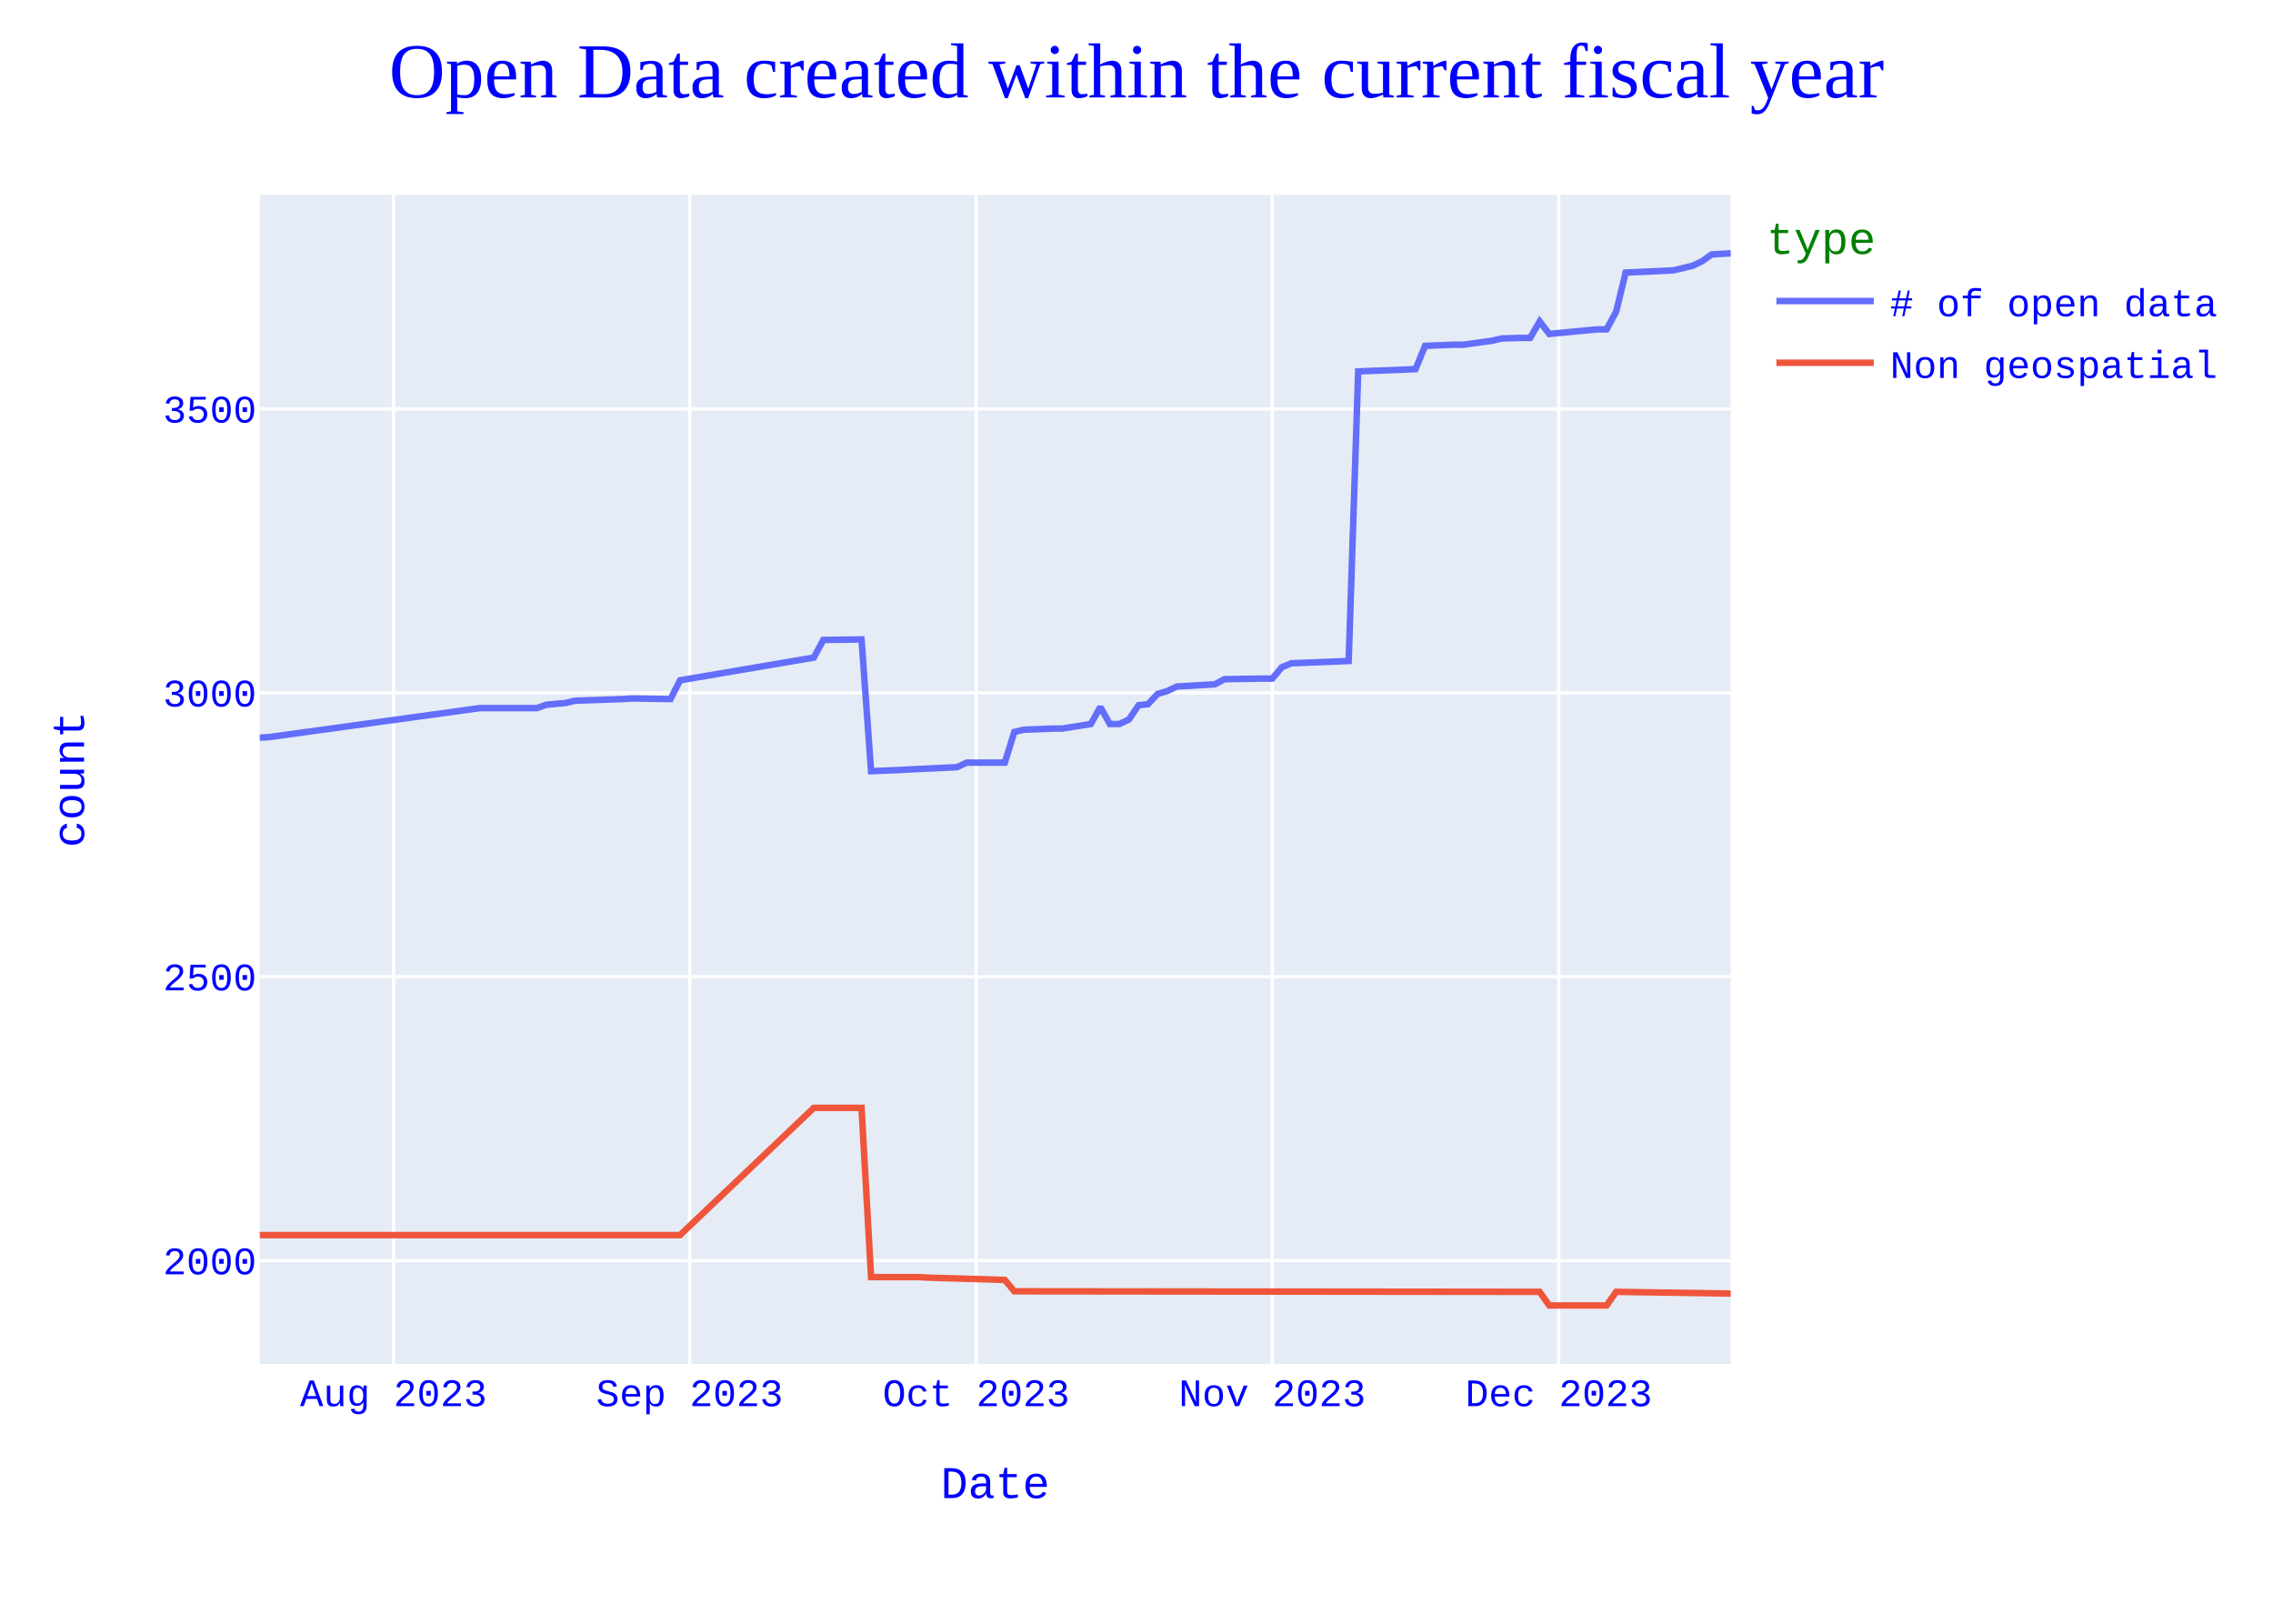
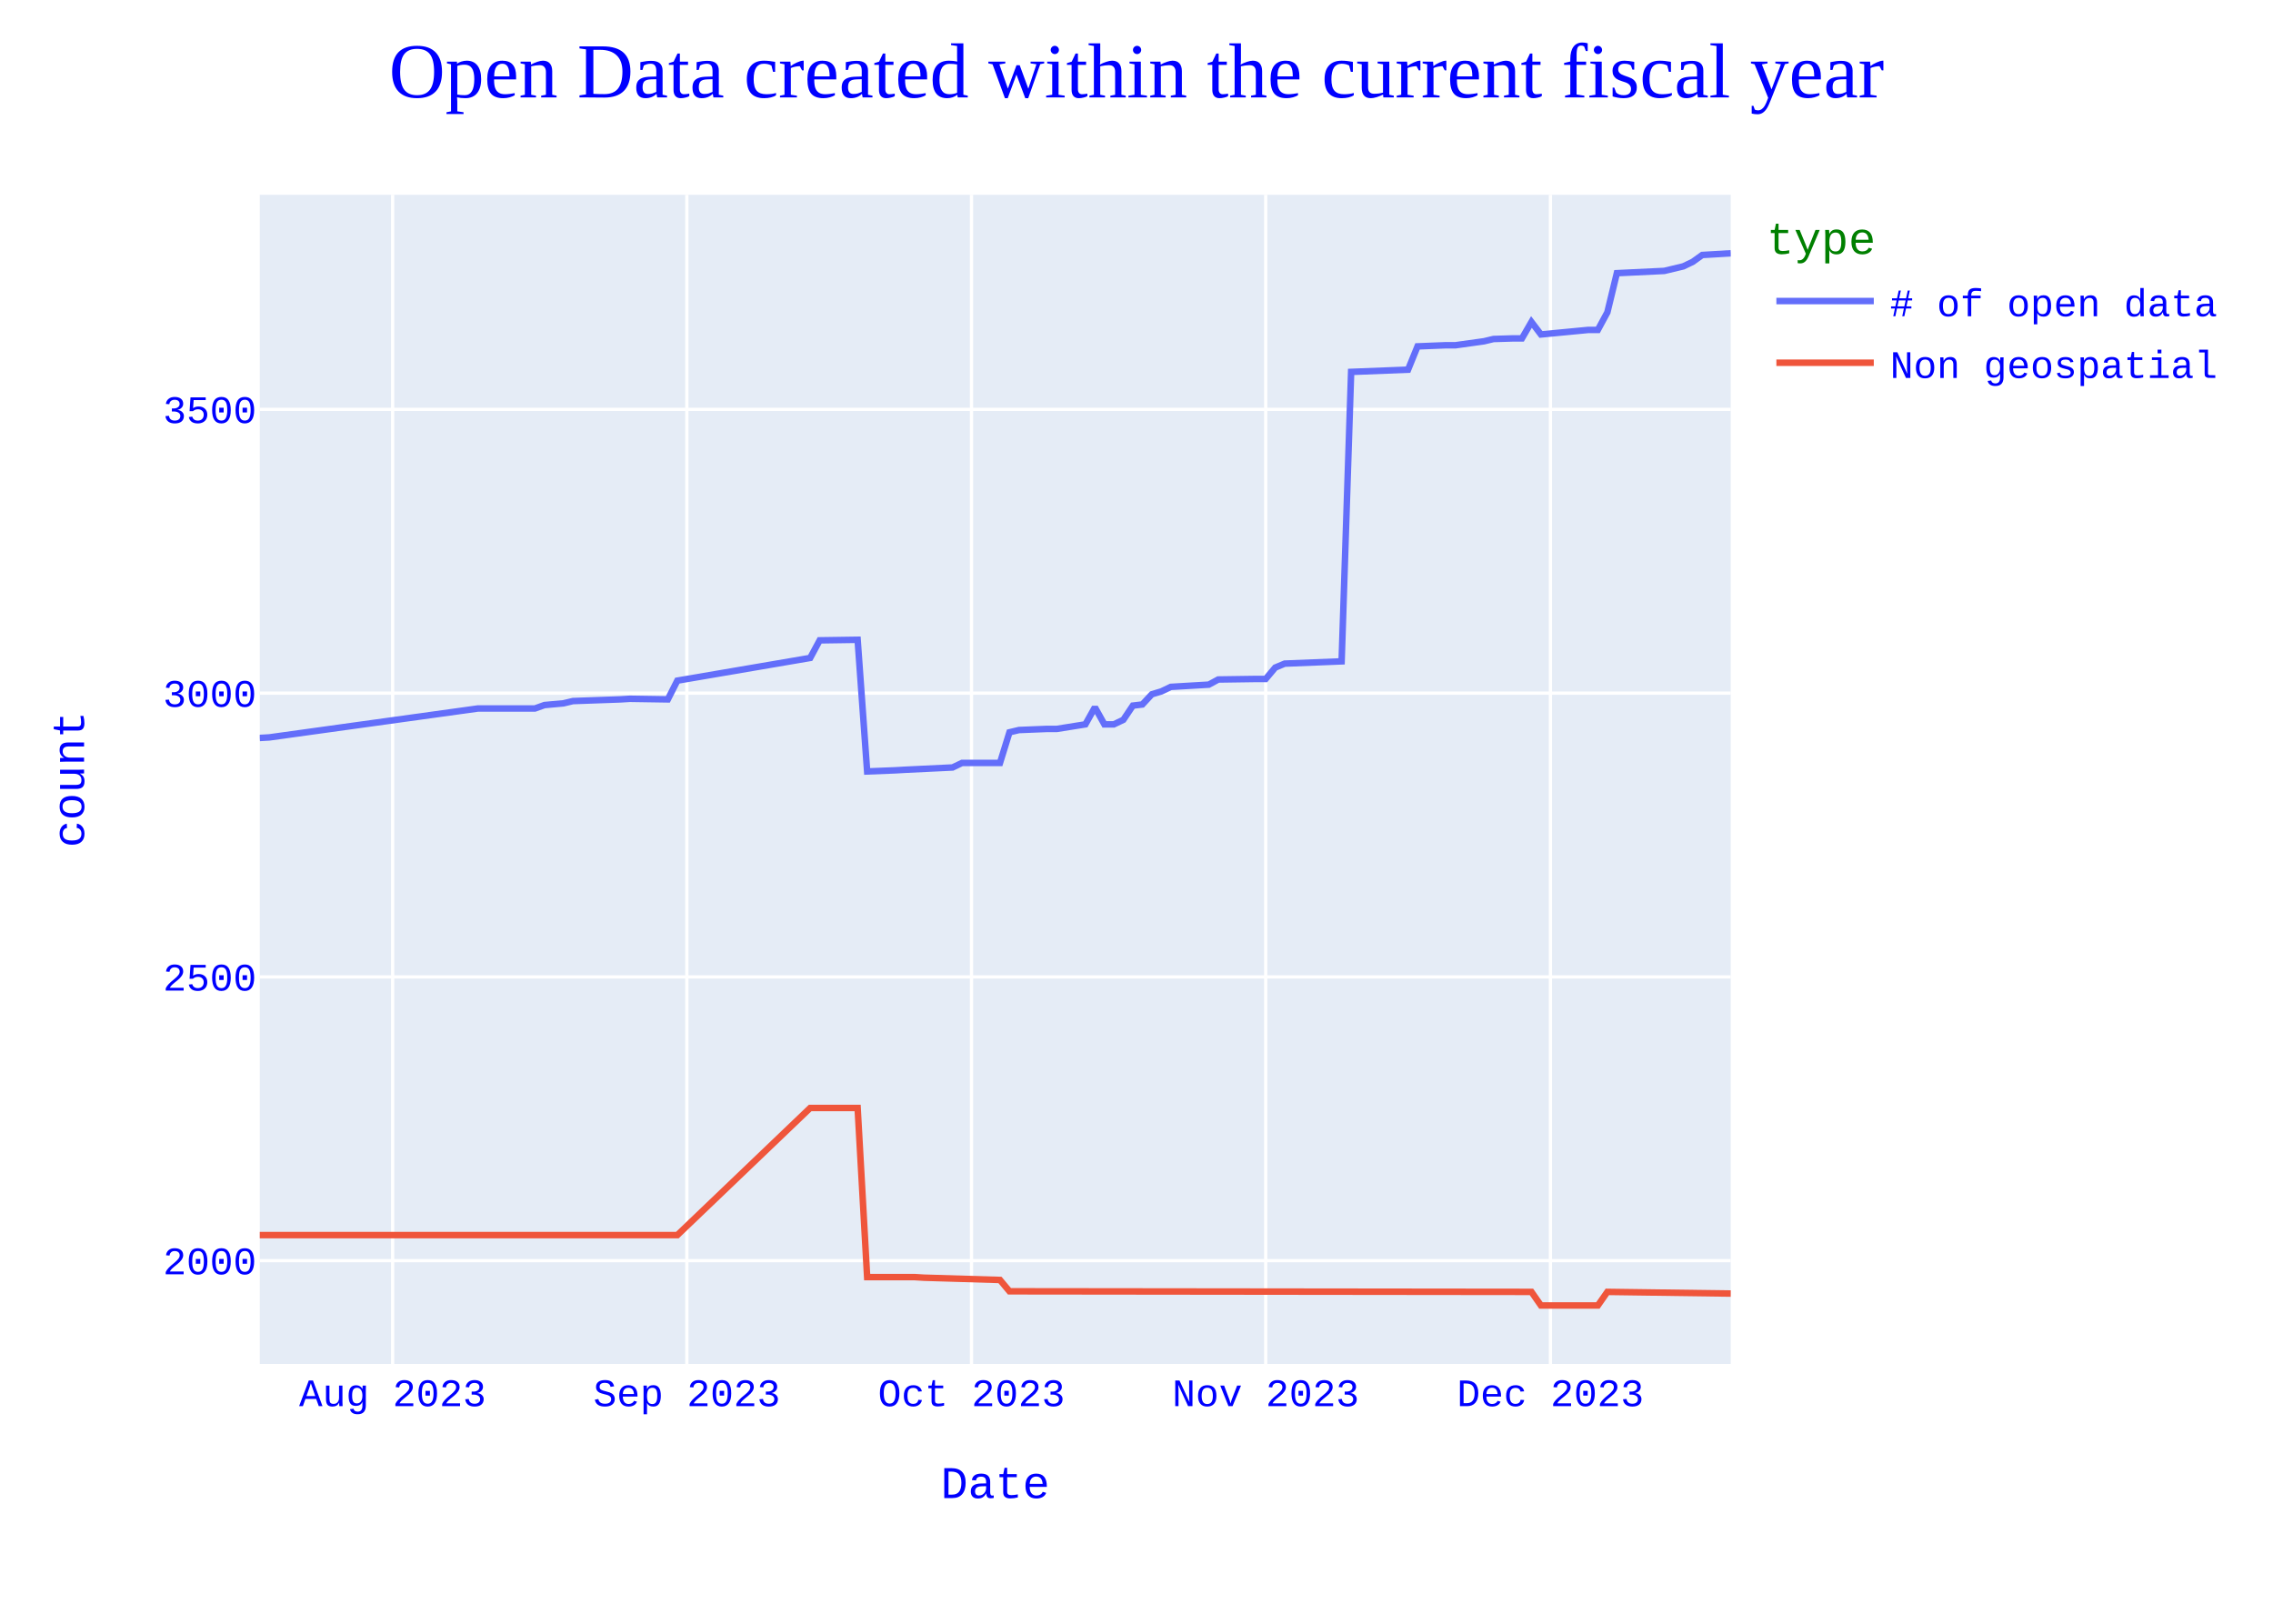
<svg xmlns="http://www.w3.org/2000/svg" class="main-svg" width="700" height="500" style="" viewBox="0 0 700 500">
  <rect x="0" y="0" width="700" height="500" style="fill: rgb(255, 255, 255); fill-opacity: 1;" />
-   <defs id="defs-451cfe">
+   <defs id="defs-f0acbe">
    <g class="clips">
-       <clipPath id="clip451cfexyplot" class="plotclip">
+       <clipPath id="clipf0acbexyplot" class="plotclip">
        <rect width="453" height="360" />
      </clipPath>
-       <clipPath class="axesclip" id="clip451cfex">
+       <clipPath class="axesclip" id="clipf0acbex">
        <rect x="80" y="0" width="453" height="500" />
      </clipPath>
-       <clipPath class="axesclip" id="clip451cfey">
+       <clipPath class="axesclip" id="clipf0acbey">
        <rect x="0" y="60" width="700" height="360" />
      </clipPath>
-       <clipPath class="axesclip" id="clip451cfexy">
+       <clipPath class="axesclip" id="clipf0acbexy">
        <rect x="80" y="60" width="453" height="360" />
      </clipPath>
    </g>
    <g class="gradients" />
    <g class="patterns" />
  </defs>
  <g class="bglayer">
    <rect class="bg" x="80" y="60" width="453" height="360" style="fill: rgb(229, 236, 246); fill-opacity: 1; stroke-width: 0;" />
  </g>
  <g class="layer-below">
    <g class="imagelayer" />
    <g class="shapelayer" />
  </g>
  <g class="cartesianlayer">
    <g class="subplot xy">
      <g class="layer-subplot">
        <g class="shapelayer" />
        <g class="imagelayer" />
      </g>
      <g class="minor-gridlayer">
        <g class="x" />
        <g class="y" />
      </g>
      <g class="gridlayer">
        <g class="x">
-           <path class="xgrid crisp" transform="translate(121.18,0)" d="M0,60v360" style="stroke: rgb(255, 255, 255); stroke-opacity: 1; stroke-width: 1px;" />
-           <path class="xgrid crisp" transform="translate(212.37,0)" d="M0,60v360" style="stroke: rgb(255, 255, 255); stroke-opacity: 1; stroke-width: 1px;" />
-           <path class="xgrid crisp" transform="translate(300.62,0)" d="M0,60v360" style="stroke: rgb(255, 255, 255); stroke-opacity: 1; stroke-width: 1px;" />
-           <path class="xgrid crisp" transform="translate(391.81,0)" d="M0,60v360" style="stroke: rgb(255, 255, 255); stroke-opacity: 1; stroke-width: 1px;" />
-           <path class="xgrid crisp" transform="translate(480.05,0)" d="M0,60v360" style="stroke: rgb(255, 255, 255); stroke-opacity: 1; stroke-width: 1px;" />
+           <path class="xgrid crisp" transform="translate(120.92,0)" d="M0,60v360" style="stroke: rgb(255, 255, 255); stroke-opacity: 1; stroke-width: 1px;" />
+           <path class="xgrid crisp" transform="translate(211.52,0)" d="M0,60v360" style="stroke: rgb(255, 255, 255); stroke-opacity: 1; stroke-width: 1px;" />
+           <path class="xgrid crisp" transform="translate(299.19,0)" d="M0,60v360" style="stroke: rgb(255, 255, 255); stroke-opacity: 1; stroke-width: 1px;" />
+           <path class="xgrid crisp" transform="translate(389.79,0)" d="M0,60v360" style="stroke: rgb(255, 255, 255); stroke-opacity: 1; stroke-width: 1px;" />
+           <path class="xgrid crisp" transform="translate(477.47,0)" d="M0,60v360" style="stroke: rgb(255, 255, 255); stroke-opacity: 1; stroke-width: 1px;" />
        </g>
        <g class="y">
          <path class="ygrid crisp" transform="translate(0,388.19)" d="M80,0h453" style="stroke: rgb(255, 255, 255); stroke-opacity: 1; stroke-width: 1px;" />
-           <path class="ygrid crisp" transform="translate(0,300.76)" d="M80,0h453" style="stroke: rgb(255, 255, 255); stroke-opacity: 1; stroke-width: 1px;" />
-           <path class="ygrid crisp" transform="translate(0,213.34)" d="M80,0h453" style="stroke: rgb(255, 255, 255); stroke-opacity: 1; stroke-width: 1px;" />
-           <path class="ygrid crisp" transform="translate(0,125.91)" d="M80,0h453" style="stroke: rgb(255, 255, 255); stroke-opacity: 1; stroke-width: 1px;" />
+           <path class="ygrid crisp" transform="translate(0,300.82)" d="M80,0h453" style="stroke: rgb(255, 255, 255); stroke-opacity: 1; stroke-width: 1px;" />
+           <path class="ygrid crisp" transform="translate(0,213.44)" d="M80,0h453" style="stroke: rgb(255, 255, 255); stroke-opacity: 1; stroke-width: 1px;" />
+           <path class="ygrid crisp" transform="translate(0,126.06)" d="M80,0h453" style="stroke: rgb(255, 255, 255); stroke-opacity: 1; stroke-width: 1px;" />
        </g>
      </g>
      <g class="zerolinelayer" />
      <path class="xlines-below" />
      <path class="ylines-below" />
      <g class="overlines-below" />
      <g class="xaxislayer-below" />
      <g class="yaxislayer-below" />
      <g class="overaxes-below" />
-       <g class="plot" transform="translate(80,60)" clip-path="url(#clip451cfexyplot)">
+       <g class="plot" transform="translate(80,60)" clip-path="url(#clipf0acbexyplot)">
        <g class="scatterlayer mlayer">
-           <g class="trace scatter traceaf361b" style="stroke-miterlimit: 2; opacity: 1;">
+           <g class="trace scatter tracee7e740" style="stroke-miterlimit: 2; opacity: 1;">
            <g class="fills" />
            <g class="errorbars" />
            <g class="lines">
-               <path class="js-line" d="M453,18L447.12,18.35L444.18,20.45L441.23,21.85L435.35,23.25L420.64,23.94L417.7,36.01L414.76,41.43L411.82,41.43L397.11,42.83L394.17,38.98L391.23,44.05L388.29,44.05L382.4,44.23L379.46,44.93L370.64,46.15L367.69,46.15L358.87,46.5L355.93,53.67L338.28,54.37L335.34,143.54L317.69,144.24L314.75,145.47L311.81,148.96L308.86,148.96L297.1,149.14L294.16,150.71L282.39,151.41L279.45,152.81L276.51,153.68L273.56,156.83L270.62,157.18L267.68,161.55L264.74,162.95L261.8,162.95L258.86,157.71L255.92,162.95L247.09,164.35L244.15,164.35L235.32,164.7L232.38,165.4L229.44,174.84L226.5,174.84L217.68,174.84L214.73,176.24L200.03,176.94L197.08,177.11L188.26,177.46L185.32,136.9L173.55,137.07L170.61,142.49L129.43,149.49L126.49,155.26L114.72,155.08L111.78,155.26L97.07,155.78L94.13,156.48L88.25,157.01L85.31,158.06L67.66,158.06L2.94,166.97L0,167.15" style="vector-effect: none; fill: none; stroke: rgb(99, 110, 250); stroke-opacity: 1; stroke-width: 2px; opacity: 1;" />
+               <path class="js-line" d="M453,18L444.23,18.52L441.31,20.62L438.39,22.02L432.54,23.42L417.93,24.12L415.01,36.17L412.08,41.59L409.16,41.59L394.55,42.99L391.63,39.15L388.7,44.21L385.78,44.21L379.94,44.39L377.01,45.09L368.25,46.31L365.32,46.31L356.55,46.66L353.63,53.83L336.1,54.52L333.17,143.65L315.64,144.35L312.72,145.57L309.79,149.07L306.87,149.07L295.18,149.24L292.26,150.82L280.57,151.51L277.65,152.91L274.72,153.79L271.8,156.93L268.88,157.28L265.95,161.65L263.03,163.05L260.11,163.05L257.19,157.81L254.26,163.05L245.5,164.45L242.57,164.45L233.81,164.8L230.88,165.5L227.96,174.93L225.04,174.93L216.27,174.93L213.35,176.33L198.74,177.03L195.81,177.2L187.05,177.55L184.12,137.01L172.43,137.18L169.51,142.6L128.59,149.59L125.67,155.36L113.98,155.18L111.06,155.36L96.45,155.88L93.52,156.58L87.68,157.11L84.75,158.16L67.22,158.16L2.92,167.07L0,167.24" style="vector-effect: none; fill: none; stroke: rgb(99, 110, 250); stroke-opacity: 1; stroke-width: 2px; opacity: 1;" />
            </g>
            <g class="points" />
            <g class="text" />
          </g>
-           <g class="trace scatter tracee1e422" style="stroke-miterlimit: 2; opacity: 1;">
+           <g class="trace scatter trace48f48a" style="stroke-miterlimit: 2; opacity: 1;">
            <g class="fills" />
            <g class="errorbars" />
            <g class="lines">
-               <path class="js-line" d="M453,338.33L417.7,337.8L414.76,342L397.11,342L394.17,337.8L232.38,337.63L229.44,334.13L205.91,333.43L202.97,333.26L188.26,333.26L185.32,281.15L170.61,281.15L129.43,320.32L0,320.32" style="vector-effect: none; fill: none; stroke: rgb(239, 85, 59); stroke-opacity: 1; stroke-width: 2px; opacity: 1;" />
+               <path class="js-line" d="M453,338.33L415.01,337.81L412.08,342L394.55,342L391.63,337.81L230.88,337.63L227.96,334.14L204.58,333.44L201.66,333.26L187.05,333.26L184.12,281.18L169.51,281.18L128.59,320.33L0,320.33" style="vector-effect: none; fill: none; stroke: rgb(239, 85, 59); stroke-opacity: 1; stroke-width: 2px; opacity: 1;" />
            </g>
            <g class="points" />
            <g class="text" />
          </g>
        </g>
      </g>
      <g class="overplot" />
      <path class="xlines-above crisp" d="M0,0" style="fill: none;" />
      <path class="ylines-above crisp" d="M0,0" style="fill: none;" />
      <g class="overlines-above" />
      <g class="xaxislayer-above">
        <g class="xtick">
-           <text text-anchor="middle" x="0" y="433" transform="translate(121.18,0)" style="font-family: 'Courier New'; font-size: 12px; fill: rgb(0, 0, 255); fill-opacity: 1; white-space: pre; opacity: 1;">Aug 2023</text>
+           <text text-anchor="middle" x="0" y="433" transform="translate(120.92,0)" style="font-family: 'Courier New'; font-size: 12px; fill: rgb(0, 0, 255); fill-opacity: 1; white-space: pre; opacity: 1;">Aug 2023</text>
        </g>
        <g class="xtick">
-           <text text-anchor="middle" x="0" y="433" style="font-family: 'Courier New'; font-size: 12px; fill: rgb(0, 0, 255); fill-opacity: 1; white-space: pre; opacity: 1;" transform="translate(212.37,0)">Sep 2023</text>
+           <text text-anchor="middle" x="0" y="433" style="font-family: 'Courier New'; font-size: 12px; fill: rgb(0, 0, 255); fill-opacity: 1; white-space: pre; opacity: 1;" transform="translate(211.52,0)">Sep 2023</text>
        </g>
        <g class="xtick">
-           <text text-anchor="middle" x="0" y="433" style="font-family: 'Courier New'; font-size: 12px; fill: rgb(0, 0, 255); fill-opacity: 1; white-space: pre; opacity: 1;" transform="translate(300.62,0)">Oct 2023</text>
+           <text text-anchor="middle" x="0" y="433" style="font-family: 'Courier New'; font-size: 12px; fill: rgb(0, 0, 255); fill-opacity: 1; white-space: pre; opacity: 1;" transform="translate(299.19,0)">Oct 2023</text>
        </g>
        <g class="xtick">
-           <text text-anchor="middle" x="0" y="433" style="font-family: 'Courier New'; font-size: 12px; fill: rgb(0, 0, 255); fill-opacity: 1; white-space: pre; opacity: 1;" transform="translate(391.81,0)">Nov 2023</text>
+           <text text-anchor="middle" x="0" y="433" style="font-family: 'Courier New'; font-size: 12px; fill: rgb(0, 0, 255); fill-opacity: 1; white-space: pre; opacity: 1;" transform="translate(389.79,0)">Nov 2023</text>
        </g>
        <g class="xtick">
-           <text text-anchor="middle" x="0" y="433" style="font-family: 'Courier New'; font-size: 12px; fill: rgb(0, 0, 255); fill-opacity: 1; white-space: pre; opacity: 1;" transform="translate(480.05,0)">Dec 2023</text>
+           <text text-anchor="middle" x="0" y="433" style="font-family: 'Courier New'; font-size: 12px; fill: rgb(0, 0, 255); fill-opacity: 1; white-space: pre; opacity: 1;" transform="translate(477.47,0)">Dec 2023</text>
        </g>
      </g>
      <g class="yaxislayer-above">
        <g class="ytick">
          <text text-anchor="end" x="79" y="4.2" transform="translate(0,388.19)" style="font-family: 'Courier New'; font-size: 12px; fill: rgb(0, 0, 255); fill-opacity: 1; white-space: pre; opacity: 1;">2000</text>
        </g>
        <g class="ytick">
-           <text text-anchor="end" x="79" y="4.2" style="font-family: 'Courier New'; font-size: 12px; fill: rgb(0, 0, 255); fill-opacity: 1; white-space: pre; opacity: 1;" transform="translate(0,300.76)">2500</text>
+           <text text-anchor="end" x="79" y="4.2" style="font-family: 'Courier New'; font-size: 12px; fill: rgb(0, 0, 255); fill-opacity: 1; white-space: pre; opacity: 1;" transform="translate(0,300.82)">2500</text>
        </g>
        <g class="ytick">
-           <text text-anchor="end" x="79" y="4.2" style="font-family: 'Courier New'; font-size: 12px; fill: rgb(0, 0, 255); fill-opacity: 1; white-space: pre; opacity: 1;" transform="translate(0,213.34)">3000</text>
+           <text text-anchor="end" x="79" y="4.2" style="font-family: 'Courier New'; font-size: 12px; fill: rgb(0, 0, 255); fill-opacity: 1; white-space: pre; opacity: 1;" transform="translate(0,213.44)">3000</text>
        </g>
        <g class="ytick">
-           <text text-anchor="end" x="79" y="4.2" style="font-family: 'Courier New'; font-size: 12px; fill: rgb(0, 0, 255); fill-opacity: 1; white-space: pre; opacity: 1;" transform="translate(0,125.91)">3500</text>
+           <text text-anchor="end" x="79" y="4.2" style="font-family: 'Courier New'; font-size: 12px; fill: rgb(0, 0, 255); fill-opacity: 1; white-space: pre; opacity: 1;" transform="translate(0,126.06)">3500</text>
        </g>
      </g>
      <g class="overaxes-above" />
    </g>
  </g>
  <g class="polarlayer" />
  <g class="smithlayer" />
  <g class="ternarylayer" />
  <g class="geolayer" />
  <g class="funnelarealayer" />
  <g class="pielayer" />
  <g class="iciclelayer" />
  <g class="treemaplayer" />
  <g class="sunburstlayer" />
  <g class="glimages" />
-   <defs id="topdefs-451cfe">
+   <defs id="topdefs-f0acbe">
    <g class="clips" />
-     <clipPath id="legend451cfe">
+     <clipPath id="legendf0acbe">
      <rect width="146" height="67" x="0" y="0" />
    </clipPath>
  </defs>
  <g class="layer-above">
    <g class="imagelayer" />
    <g class="shapelayer" />
  </g>
  <g class="infolayer">
    <g class="legend" pointer-events="all" transform="translate(542.06,60)">
      <rect class="bg" shape-rendering="crispEdges" style="stroke: rgb(68, 68, 68); stroke-opacity: 1; fill: rgb(255, 255, 255); fill-opacity: 1; stroke-width: 0px;" width="146" height="67" x="0" y="0" />
-       <g class="scrollbox" transform="" clip-path="url(#legend451cfe)">
+       <g class="scrollbox" transform="" clip-path="url(#legendf0acbe)">
        <text class="legendtitletext" text-anchor="start" x="2" y="18.2" style="font-family: 'Courier New'; font-size: 14px; fill: rgb(0, 128, 0); fill-opacity: 1; white-space: pre;">type</text>
        <g class="groups" transform="">
          <g class="traces" transform="translate(0,32.7)" style="opacity: 1;">
            <text class="legendtext" text-anchor="start" x="40" y="4.68" style="font-family: 'Courier New'; font-size: 12px; fill: rgb(0, 0, 255); fill-opacity: 1; white-space: pre;"># of open data</text>
            <g class="layers" style="opacity: 1;">
              <g class="legendfill" />
              <g class="legendlines">
                <path class="js-line" d="M5,0h30" style="fill: none; stroke: rgb(99, 110, 250); stroke-opacity: 1; stroke-width: 2px;" />
              </g>
              <g class="legendsymbols">
                <g class="legendpoints" />
              </g>
            </g>
            <rect class="legendtoggle" x="0" y="-9.5" width="140.828" height="19" style="fill: rgb(0, 0, 0); fill-opacity: 0;" />
          </g>
        </g>
        <g class="groups" transform="">
          <g class="traces" transform="translate(0,51.7)" style="opacity: 1;">
            <text class="legendtext" text-anchor="start" x="40" y="4.68" style="font-family: 'Courier New'; font-size: 12px; fill: rgb(0, 0, 255); fill-opacity: 1; white-space: pre;">Non geospatial</text>
            <g class="layers" style="opacity: 1;">
              <g class="legendfill" />
              <g class="legendlines">
                <path class="js-line" d="M5,0h30" style="fill: none; stroke: rgb(239, 85, 59); stroke-opacity: 1; stroke-width: 2px;" />
              </g>
              <g class="legendsymbols">
                <g class="legendpoints" />
              </g>
            </g>
            <rect class="legendtoggle" x="0" y="-9.5" width="140.828" height="19" style="fill: rgb(0, 0, 0); fill-opacity: 0;" />
          </g>
        </g>
      </g>
      <rect class="scrollbar" rx="20" ry="3" width="0" height="0" style="fill: rgb(128, 139, 164); fill-opacity: 1;" x="0" y="0" />
    </g>
    <g class="g-gtitle">
      <text class="gtitle" x="350" y="30" text-anchor="middle" dy="0em" style="font-family: 'Times New Roman'; font-size: 24px; fill: rgb(0, 0, 255); opacity: 1; font-weight: normal; white-space: pre;">Open Data created within the current fiscal year</text>
    </g>
    <g class="g-xtitle">
      <text class="xtitle" x="306.5" y="461.3" text-anchor="middle" style="font-family: 'Courier New'; font-size: 14px; fill: rgb(0, 0, 255); opacity: 1; font-weight: normal; white-space: pre;">Date</text>
    </g>
    <g class="g-ytitle">
      <text class="ytitle" transform="rotate(-90,25.8875,240)" x="25.888" y="240" text-anchor="middle" style="font-family: 'Courier New'; font-size: 14px; fill: rgb(0, 0, 255); opacity: 1; font-weight: normal; white-space: pre;">count</text>
    </g>
  </g>
</svg>
